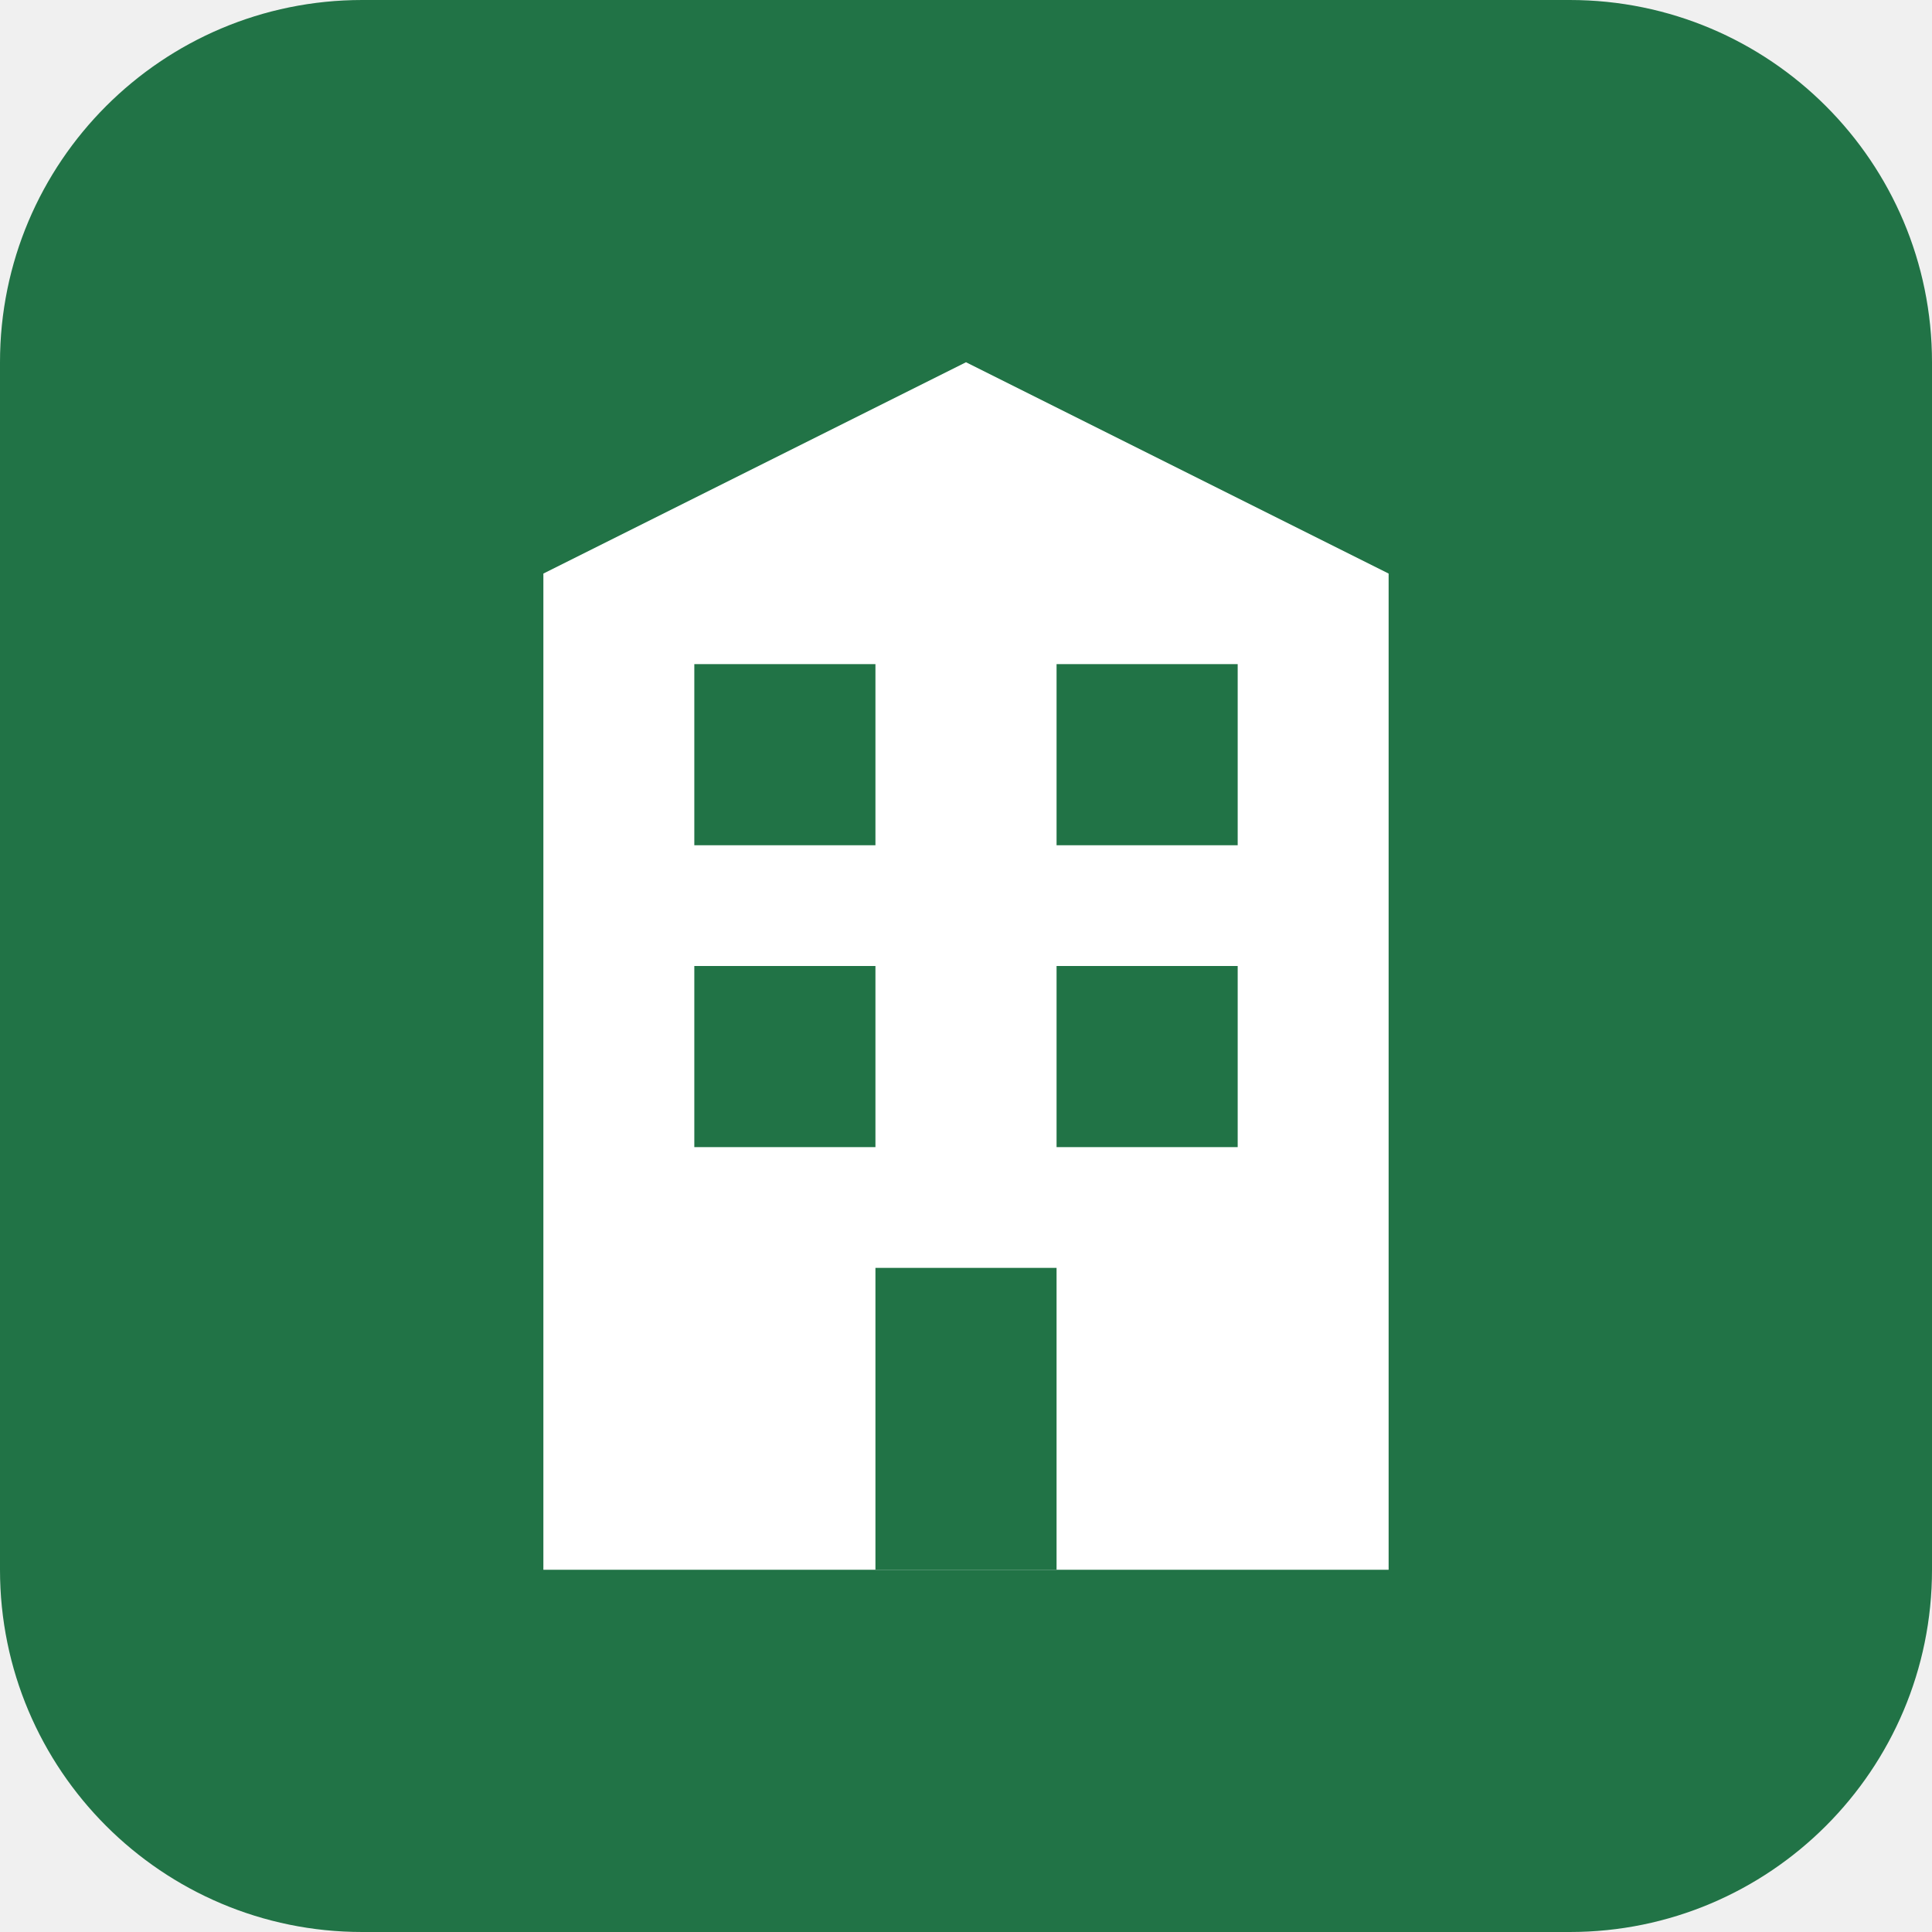
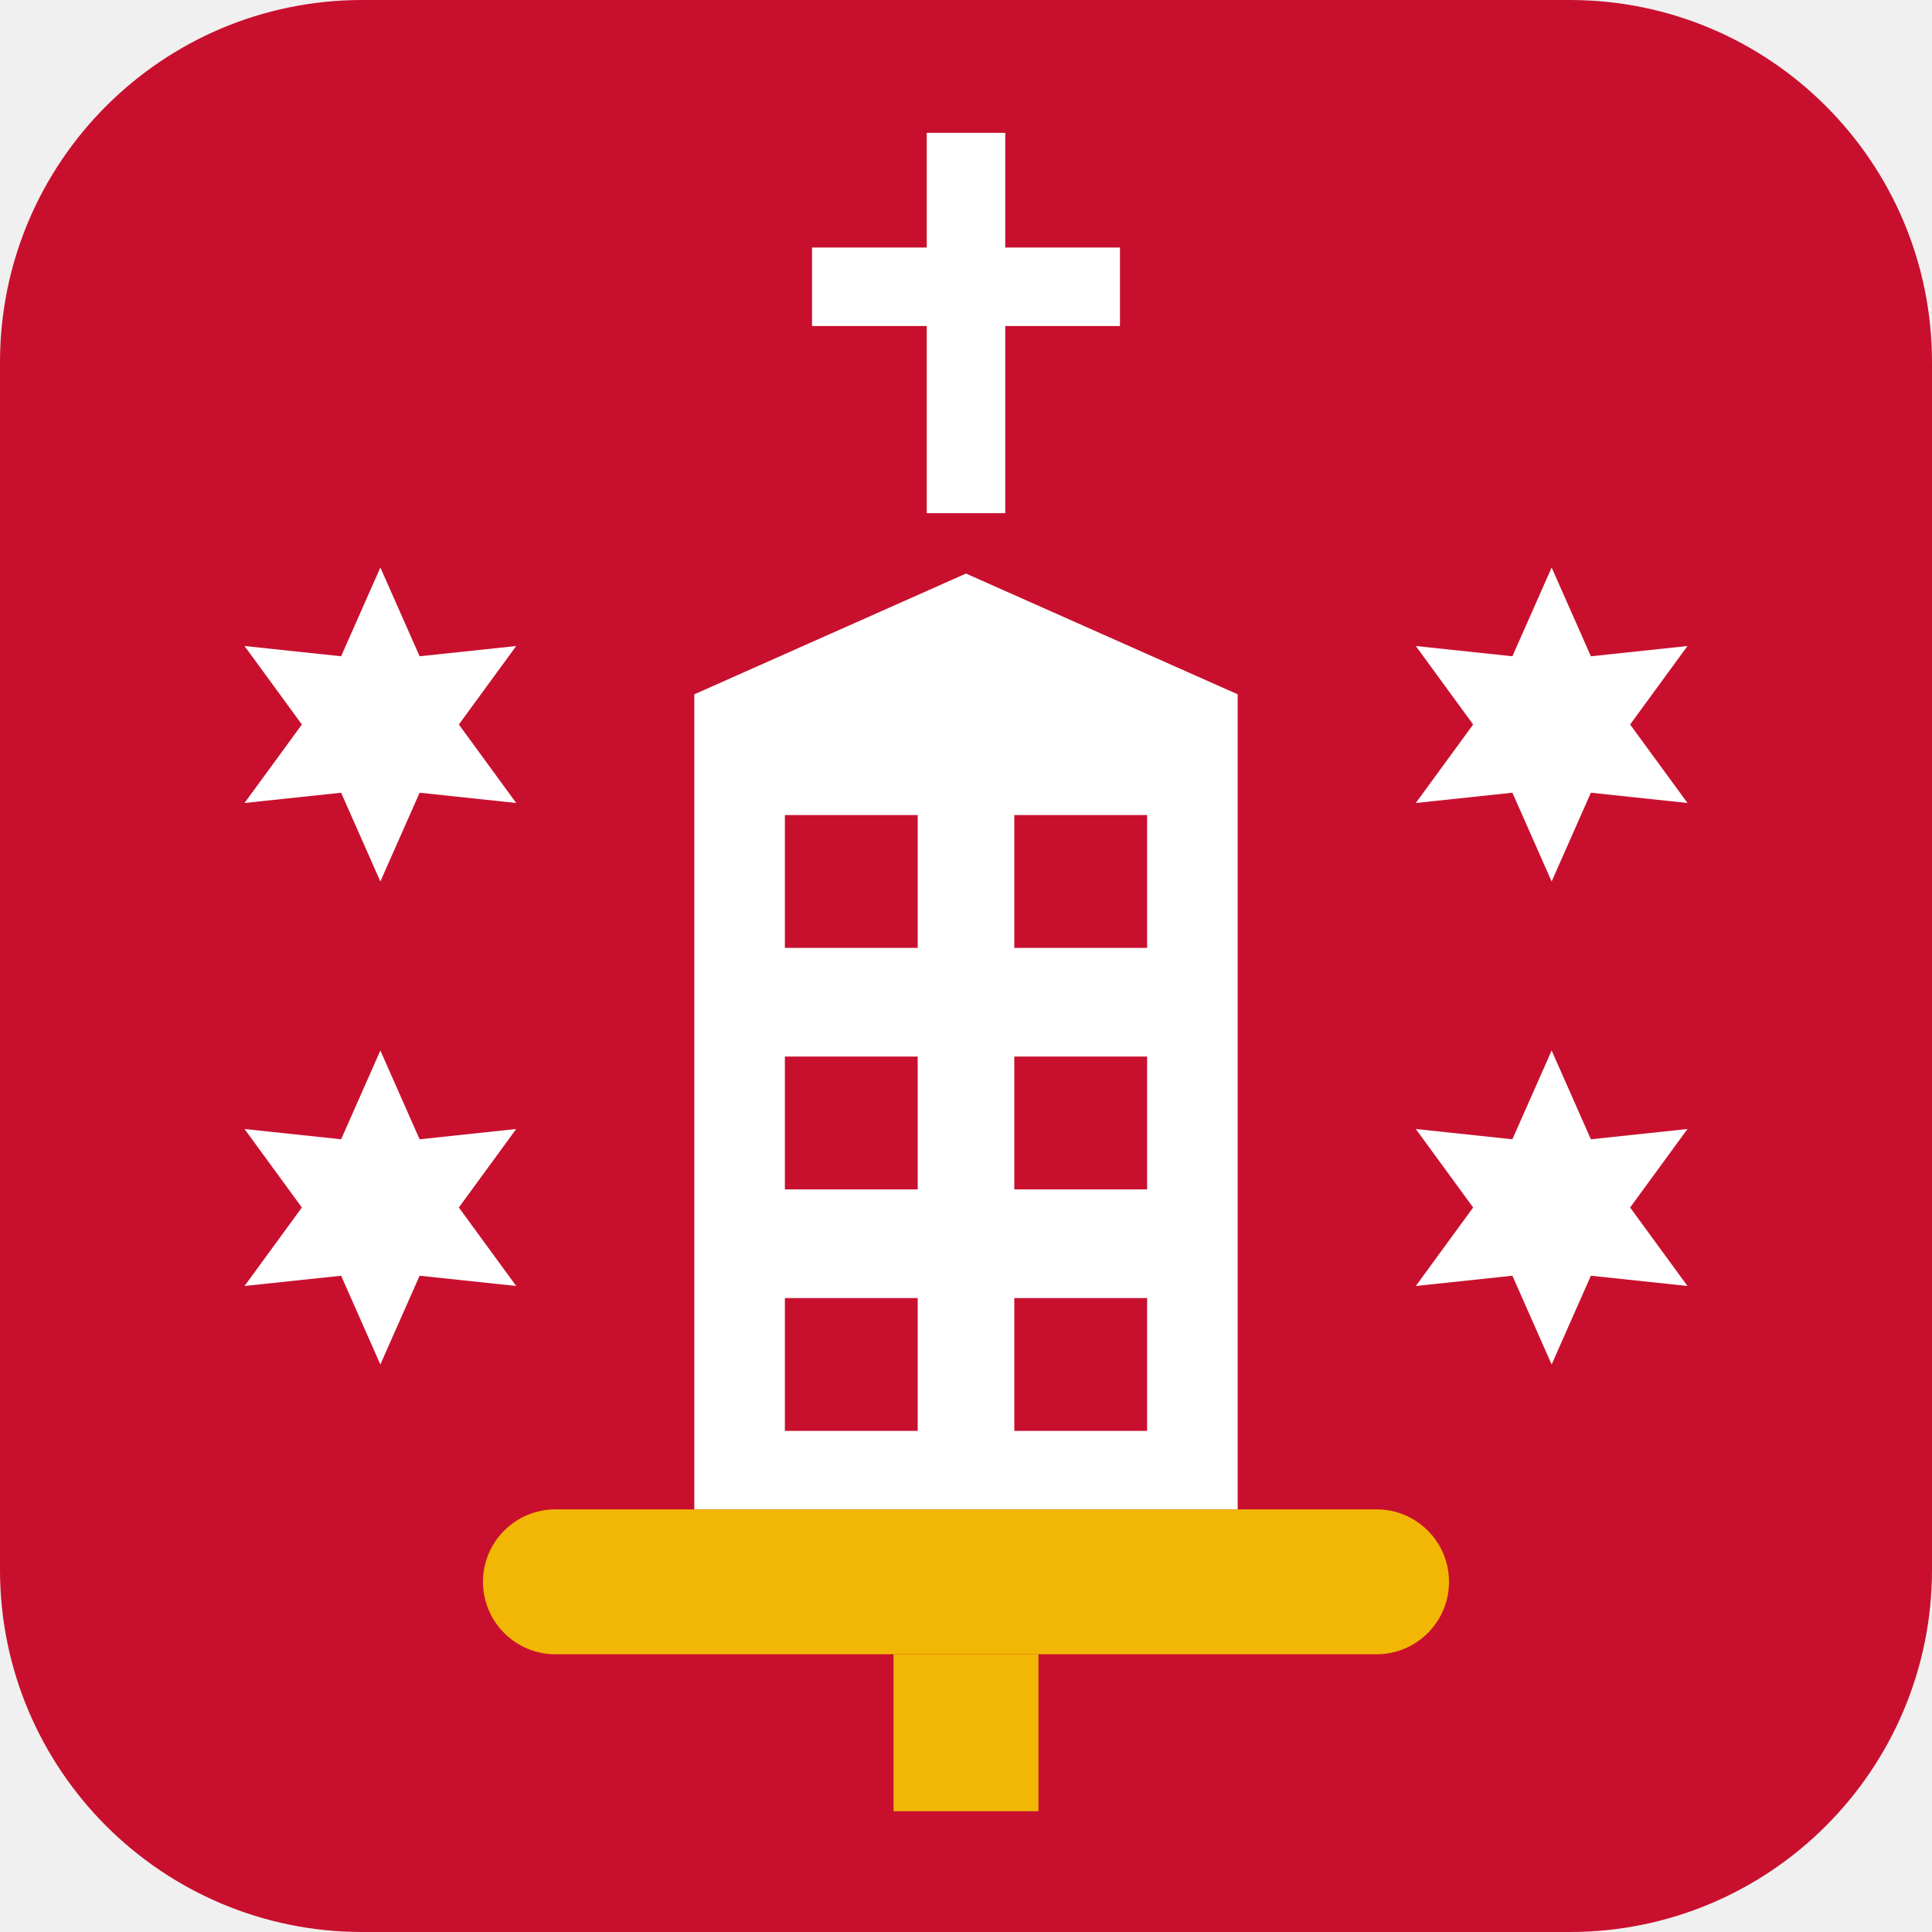
<svg xmlns="http://www.w3.org/2000/svg" viewBox="0 0 32 32">
-   <rect width="32" height="32" rx="6" fill="#217346" />
-   <path d="M9 26V9.5L16 6l7 3.5V26z" fill="#fff" />
-   <g fill="#217346">
-     <rect x="11.5" y="11" width="3" height="3" />
-     <rect x="17.5" y="11" width="3" height="3" />
-     <rect x="11.5" y="16" width="3" height="3" />
-     <rect x="17.5" y="16" width="3" height="3" />
-     <rect x="14.5" y="21" width="3" height="5" />
+   <rect width="32" height="32" rx="6" fill="#c8102e" />
+   <path d="M15.35 2.2h1.3v1.9h1.9v1.3h-1.9v3.1h-1.3V5.4h-1.9V4.1h1.9z" fill="#fff" />
+   <path d="M11.5 25V11.5L16 9.5l4.5 2V25z" fill="#fff" />
+   <g fill="#c8102e">
+     <rect x="13" y="13.5" width="2.2" height="2.2" />
+     <rect x="16.8" y="13.5" width="2.2" height="2.2" />
+     <rect x="13" y="17.5" width="2.2" height="2.2" />
+     <rect x="16.8" y="17.5" width="2.2" height="2.2" />
+     <rect x="13" y="21.5" width="2.2" height="2.2" />
+     <rect x="16.8" y="21.5" width="2.2" height="2.2" />
  </g>
+   <rect x="8" y="25" width="16" height="2.4" rx="1.2" fill="#f2b705" />
+   <rect x="14.8" y="27.4" width="2.4" height="2.6" fill="#f2b705" />
+   <path d="M6.30,9.40L5.65,10.87L4.05,10.70L5.00,12.00L4.05,13.30L5.65,13.13L6.30,14.60L6.95,13.13L8.55,13.30L7.60,12.00L8.55,10.70L6.95,10.87Z M6.30,17.40L5.65,18.87L4.05,18.70L5.00,20.00L4.05,21.30L5.65,21.13L6.30,22.60L6.95,21.13L8.55,21.30L7.60,20.00L8.55,18.70L6.95,18.87Z M25.70,9.40L25.05,10.87L23.45,10.70L24.40,12.00L23.45,13.30L25.05,13.13L25.70,14.60L26.35,13.13L27.95,13.30L27.00,12.00L27.95,10.70L26.35,10.87Z M25.70,17.40L25.05,18.87L23.45,18.70L24.40,20.00L23.45,21.30L25.05,21.13L25.70,22.60L26.35,21.13L27.95,21.30L27.00,20.00L27.95,18.70L26.35,18.87Z" fill="#fff" />
</svg>
